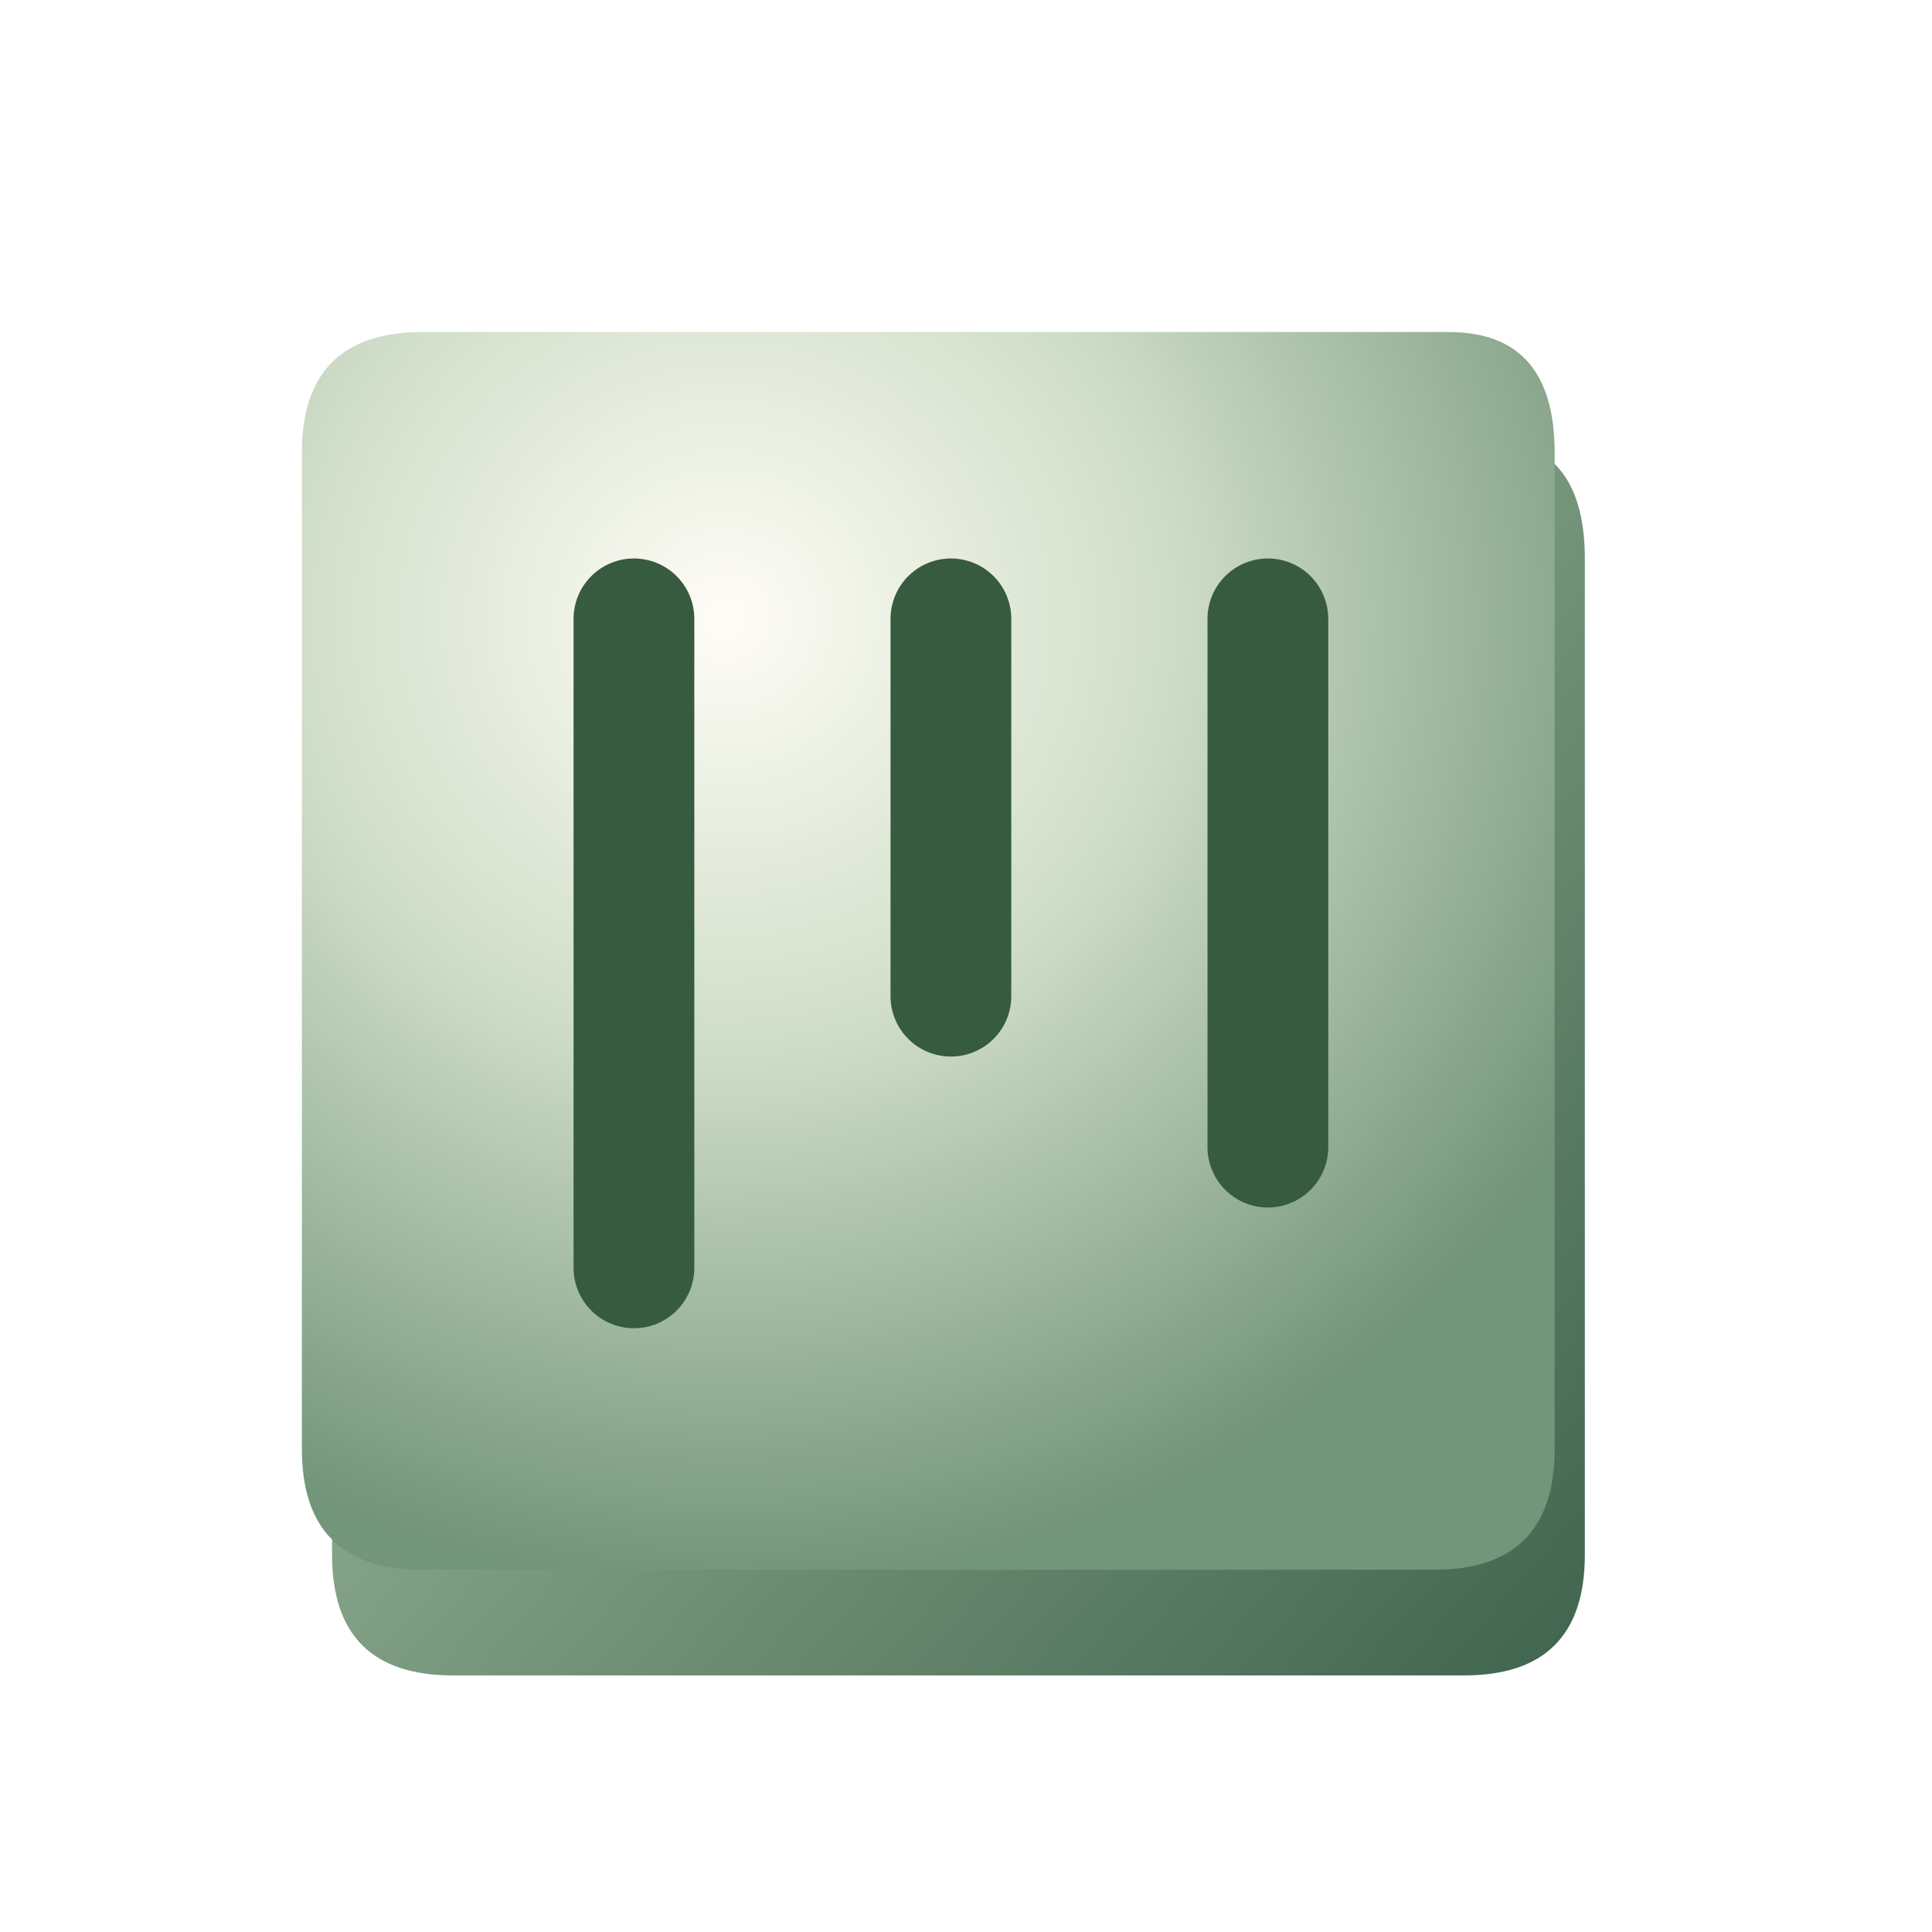
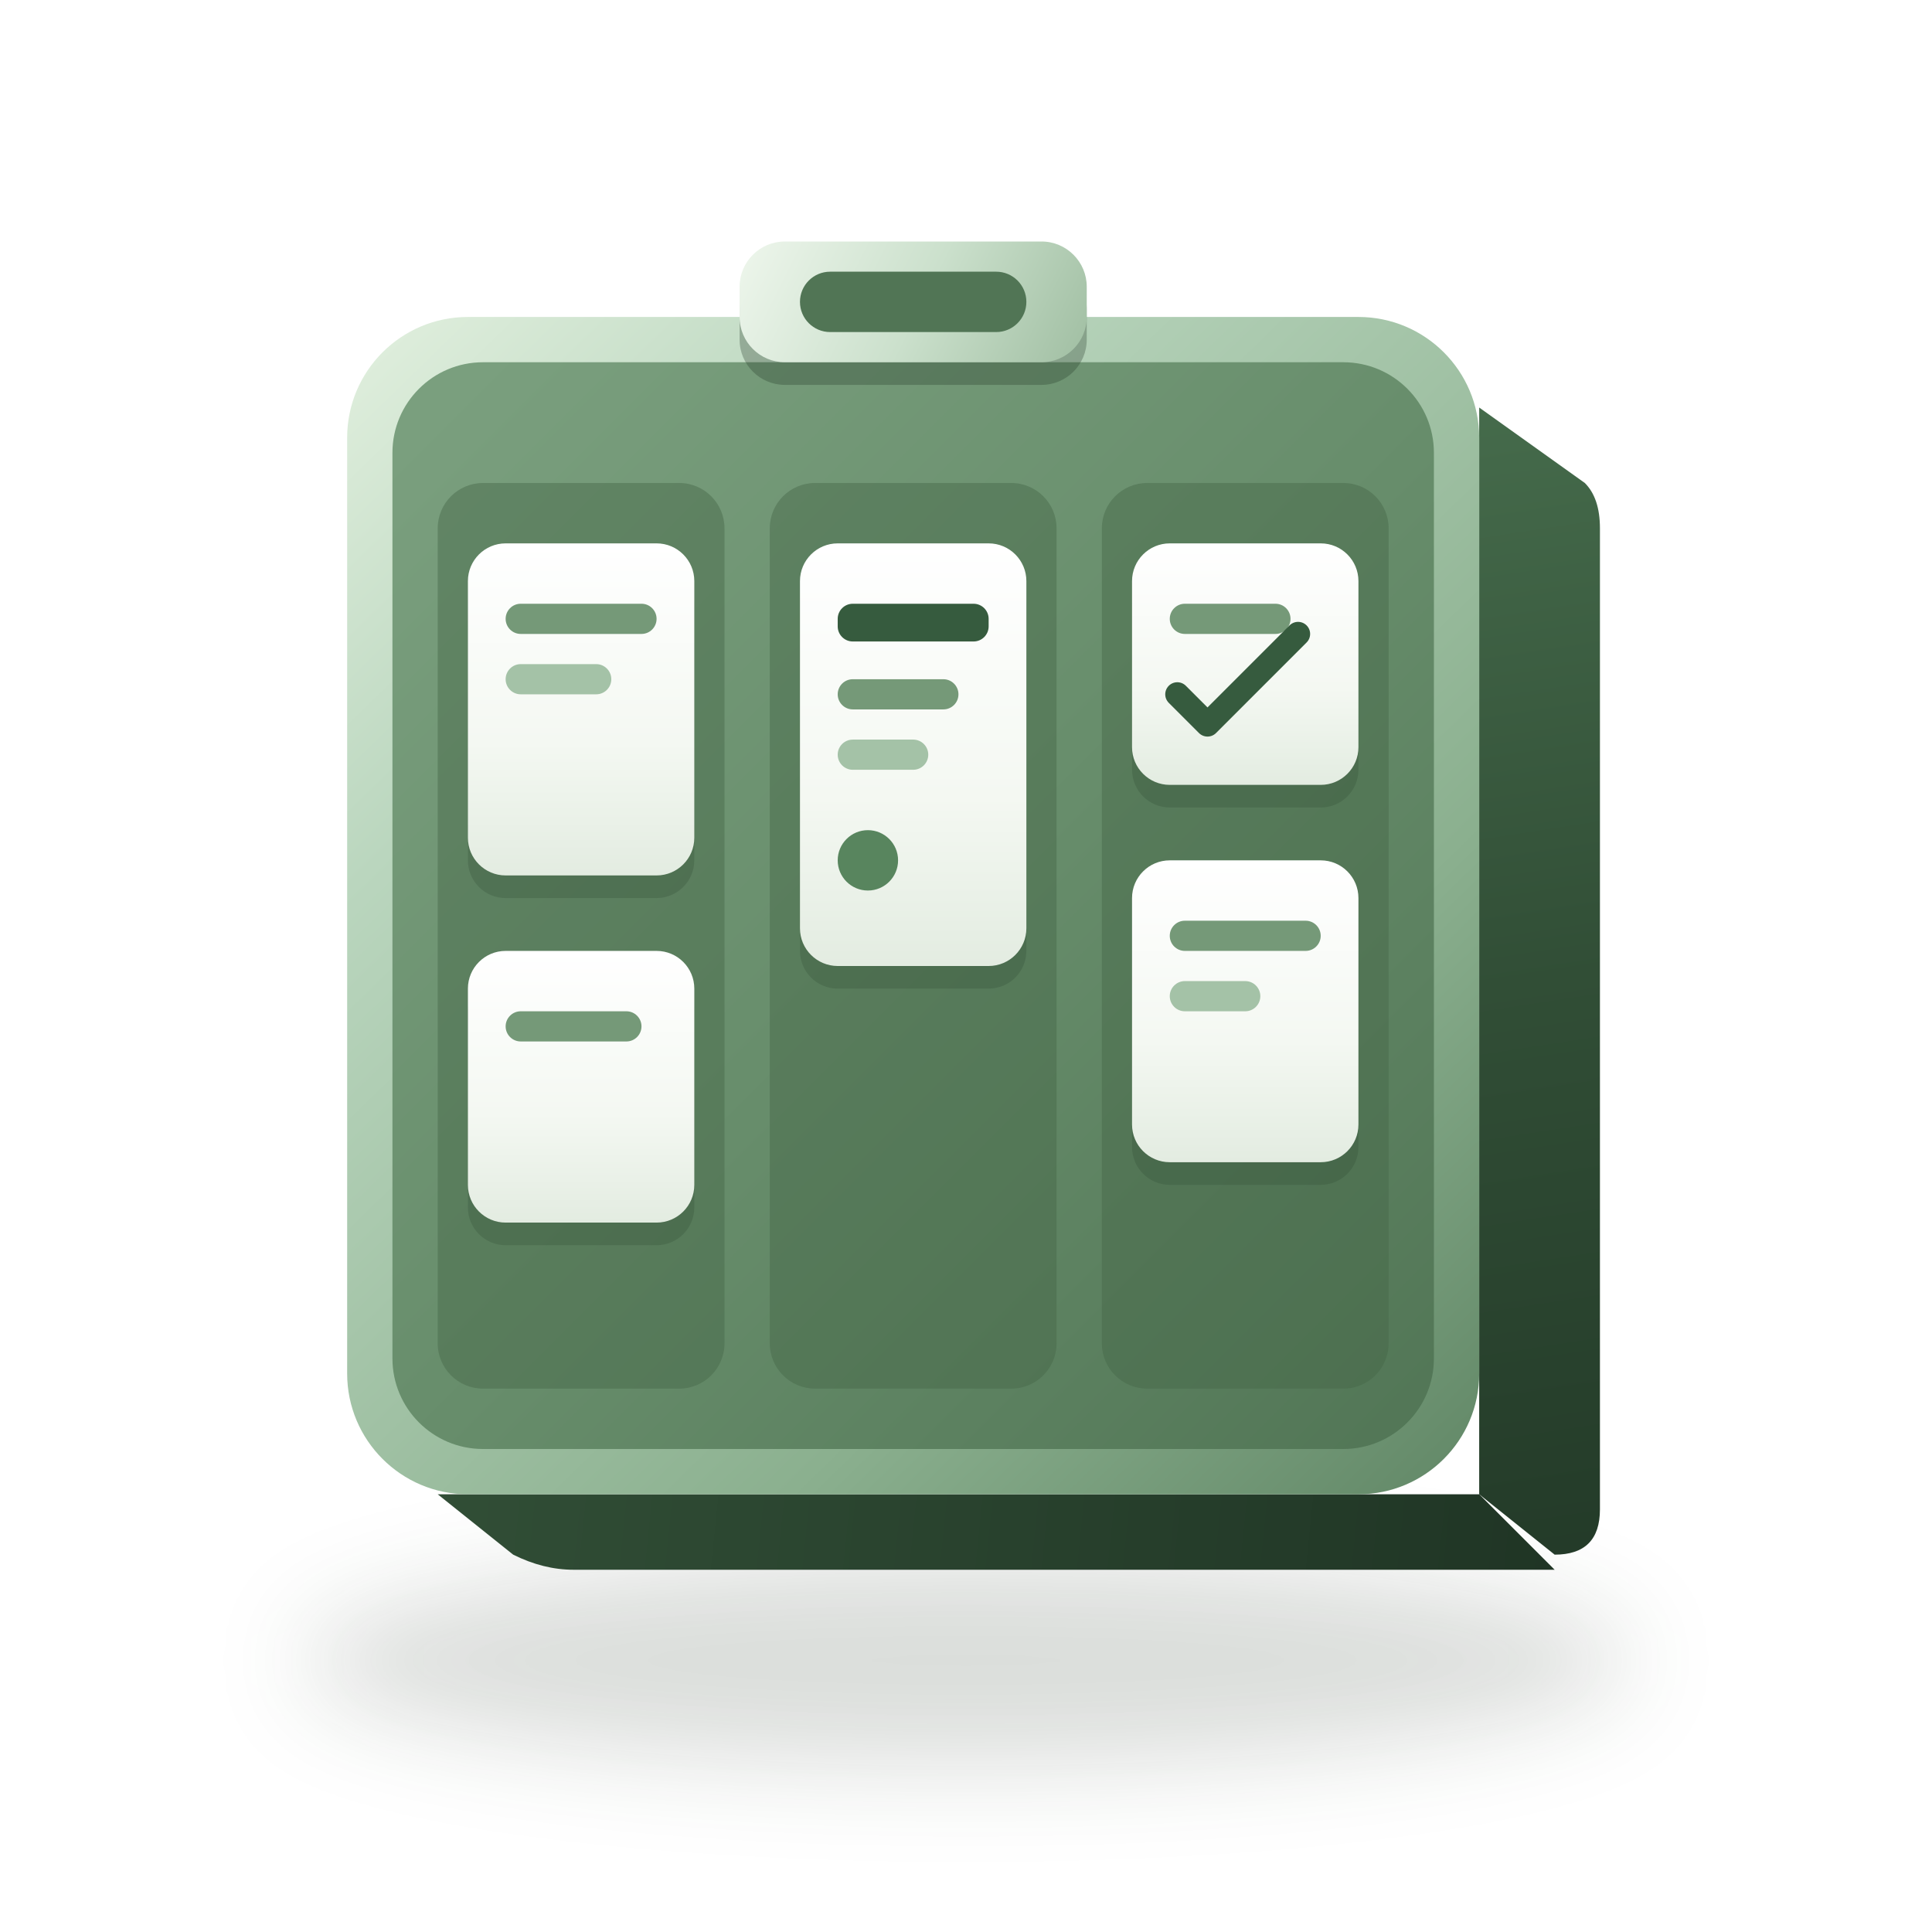
- <svg xmlns="http://www.w3.org/2000/svg" viewBox="0 0 128 128">
+ <svg xmlns="http://www.w3.org/2000/svg" viewBox="0 0 128 128" role="img" aria-labelledby="board-title">
  <defs>
-     <linearGradient id="board-side" x1="25" y1="36" x2="103" y2="105" gradientUnits="userSpaceOnUse">
-       <stop stop-color="#a8c3a4" />
-       <stop offset="1" stop-color="#3f634d" />
+     <filter id="board-shadow" x="10" y="96" width="108" height="30" filterUnits="userSpaceOnUse">
+       <feGaussianBlur stdDeviation="3.2" />
+     </filter>
+     <linearGradient id="board-side" x1="96" y1="26" x2="108" y2="104" gradientUnits="userSpaceOnUse">
+       <stop stop-color="#466c4c" />
+       <stop offset="0.5" stop-color="#314e36" />
+       <stop offset="1" stop-color="#233a28" />
    </linearGradient>
-     <radialGradient id="board-face" cx=".34" cy=".23" r=".78">
-       <stop stop-color="#fffdf6" />
-       <stop offset=".45" stop-color="#cfddc8" />
-       <stop offset="1" stop-color="#739579" />
-     </radialGradient>
-     <linearGradient id="board-rim" x1="30" y1="22" x2="98" y2="101" gradientUnits="userSpaceOnUse">
-       <stop stop-color="#dfebd7" />
-       <stop offset=".5" stop-color="#91af8f" />
-       <stop offset="1" stop-color="#54765b" />
+     <linearGradient id="board-bottom" x1="28" y1="98" x2="106" y2="106" gradientUnits="userSpaceOnUse">
+       <stop stop-color="#314e36" />
+       <stop offset="1" stop-color="#1f3424" />
+     </linearGradient>
+     <linearGradient id="board-bevel" x1="24" y1="20" x2="100" y2="98" gradientUnits="userSpaceOnUse">
+       <stop stop-color="#e2f0df" />
+       <stop offset="0.25" stop-color="#bad6be" />
+       <stop offset="0.7" stop-color="#8bb08f" />
+       <stop offset="1" stop-color="#608665" />
+     </linearGradient>
+     <linearGradient id="board-face" x1="28" y1="28" x2="96" y2="96" gradientUnits="userSpaceOnUse">
+       <stop stop-color="#7a9f7e" />
+       <stop offset="0.5" stop-color="#678d6b" />
+       <stop offset="1" stop-color="#517555" />
+     </linearGradient>
+     <linearGradient id="board-card-face" x1="0" y1="0" x2="0" y2="1">
+       <stop stop-color="#ffffff" />
+       <stop offset="0.6" stop-color="#f4f8f2" />
+       <stop offset="1" stop-color="#e3ece1" />
+     </linearGradient>
+     <linearGradient id="board-clip" x1="50" y1="14" x2="78" y2="28" gradientUnits="userSpaceOnUse">
+       <stop stop-color="#eef6ec" />
+       <stop offset="0.4" stop-color="#cbe0cc" />
+       <stop offset="1" stop-color="#86aa89" />
    </linearGradient>
  </defs>
-   <path d="M28 22H96Q103 22 103 30V96Q103 104 95 104H28Q20 104 20 96V30Q20 22 28 22Z" transform="translate(2 7)" fill="url(#board-side)" />
-   <path d="M28 22H96Q103 22 103 30V96Q103 104 95 104H28Q20 104 20 96V30Q20 22 28 22Z" fill="url(#board-face)" />
-   <path d="M42 41v43m21-43v25m21-25v35" stroke="#365b3e" stroke-width="8" stroke-linecap="round" />
+   <g id="board-ground">
+     <ellipse cx="64" cy="110" rx="44" ry="7" fill="#1b2e1f" opacity="0.16" filter="url(#board-shadow)" />
+   </g>
+   <g id="board-body">
+     <path d="M98 27 L105 32 Q106 33 106 35 L106 100 Q106 103 103 103 L98 99 Z" fill="url(#board-side)" />
+     <path d="M29 99 L34 103 Q36 104 38 104 L103 104 L98 99 Z" fill="url(#board-bottom)" />
+     <rect x="23" y="21" width="75" height="78" rx="8" fill="url(#board-bevel)" />
+     <rect x="26" y="24" width="69" height="72" rx="6" fill="url(#board-face)" />
+     <rect x="29" y="32" width="19" height="60" rx="3" fill="#446647" opacity="0.45" />
+     <rect x="51" y="32" width="19" height="60" rx="3" fill="#446647" opacity="0.45" />
+     <rect x="73" y="32" width="19" height="60" rx="3" fill="#446647" opacity="0.45" />
+   </g>
+   <g id="board-cards">
+     <rect x="31" y="36" width="15" height="22" rx="2.5" fill="#2d4831" opacity="0.25" transform="translate(0, 1.5)" />
+     <rect x="31" y="36" width="15" height="22" rx="2.5" fill="url(#board-card-face)" />
+     <rect x="33.5" y="40" width="10" height="2" rx="1" fill="#759978" />
+     <rect x="33.5" y="44" width="7" height="2" rx="1" fill="#a4c2a7" />
+     <rect x="31" y="63" width="15" height="18" rx="2.5" fill="#2d4831" opacity="0.25" transform="translate(0, 1.5)" />
+     <rect x="31" y="63" width="15" height="18" rx="2.5" fill="url(#board-card-face)" />
+     <rect x="33.5" y="67" width="9" height="2" rx="1" fill="#759978" />
+     <rect x="53" y="36" width="15" height="28" rx="2.5" fill="#2d4831" opacity="0.25" transform="translate(0, 1.5)" />
+     <rect x="53" y="36" width="15" height="28" rx="2.5" fill="url(#board-card-face)" />
+     <rect x="55.5" y="40" width="10" height="2.5" rx="1" fill="#365b3e" />
+     <rect x="55.5" y="45" width="8" height="2" rx="1" fill="#759978" />
+     <rect x="55.5" y="49" width="6" height="2" rx="1" fill="#a4c2a7" />
+     <rect x="55.5" y="55" width="4" height="4" rx="2" fill="#58855e" />
+     <rect x="75" y="36" width="15" height="16" rx="2.5" fill="#2d4831" opacity="0.25" transform="translate(0, 1.5)" />
+     <rect x="75" y="36" width="15" height="16" rx="2.5" fill="url(#board-card-face)" />
+     <rect x="77.5" y="40" width="8" height="2" rx="1" fill="#759978" />
+     <path d="M78 46 L80 48 L86 42" stroke="#365b3e" stroke-width="1.6" stroke-linecap="round" stroke-linejoin="round" fill="none" />
+     <rect x="75" y="57" width="15" height="20" rx="2.5" fill="#2d4831" opacity="0.25" transform="translate(0, 1.5)" />
+     <rect x="75" y="57" width="15" height="20" rx="2.5" fill="url(#board-card-face)" />
+     <rect x="77.5" y="61" width="10" height="2" rx="1" fill="#759978" />
+     <rect x="77.5" y="65" width="6" height="2" rx="1" fill="#a4c2a7" />
+   </g>
+   <g id="board-clip-group">
+     <rect x="49" y="16" width="23" height="8" rx="3" fill="#203624" opacity="0.3" transform="translate(0, 1.5)" />
+     <rect x="49" y="16" width="23" height="8" rx="3" fill="url(#board-clip)" />
+     <rect x="53" y="18" width="15" height="4" rx="2" fill="#517555" />
+   </g>
</svg>
